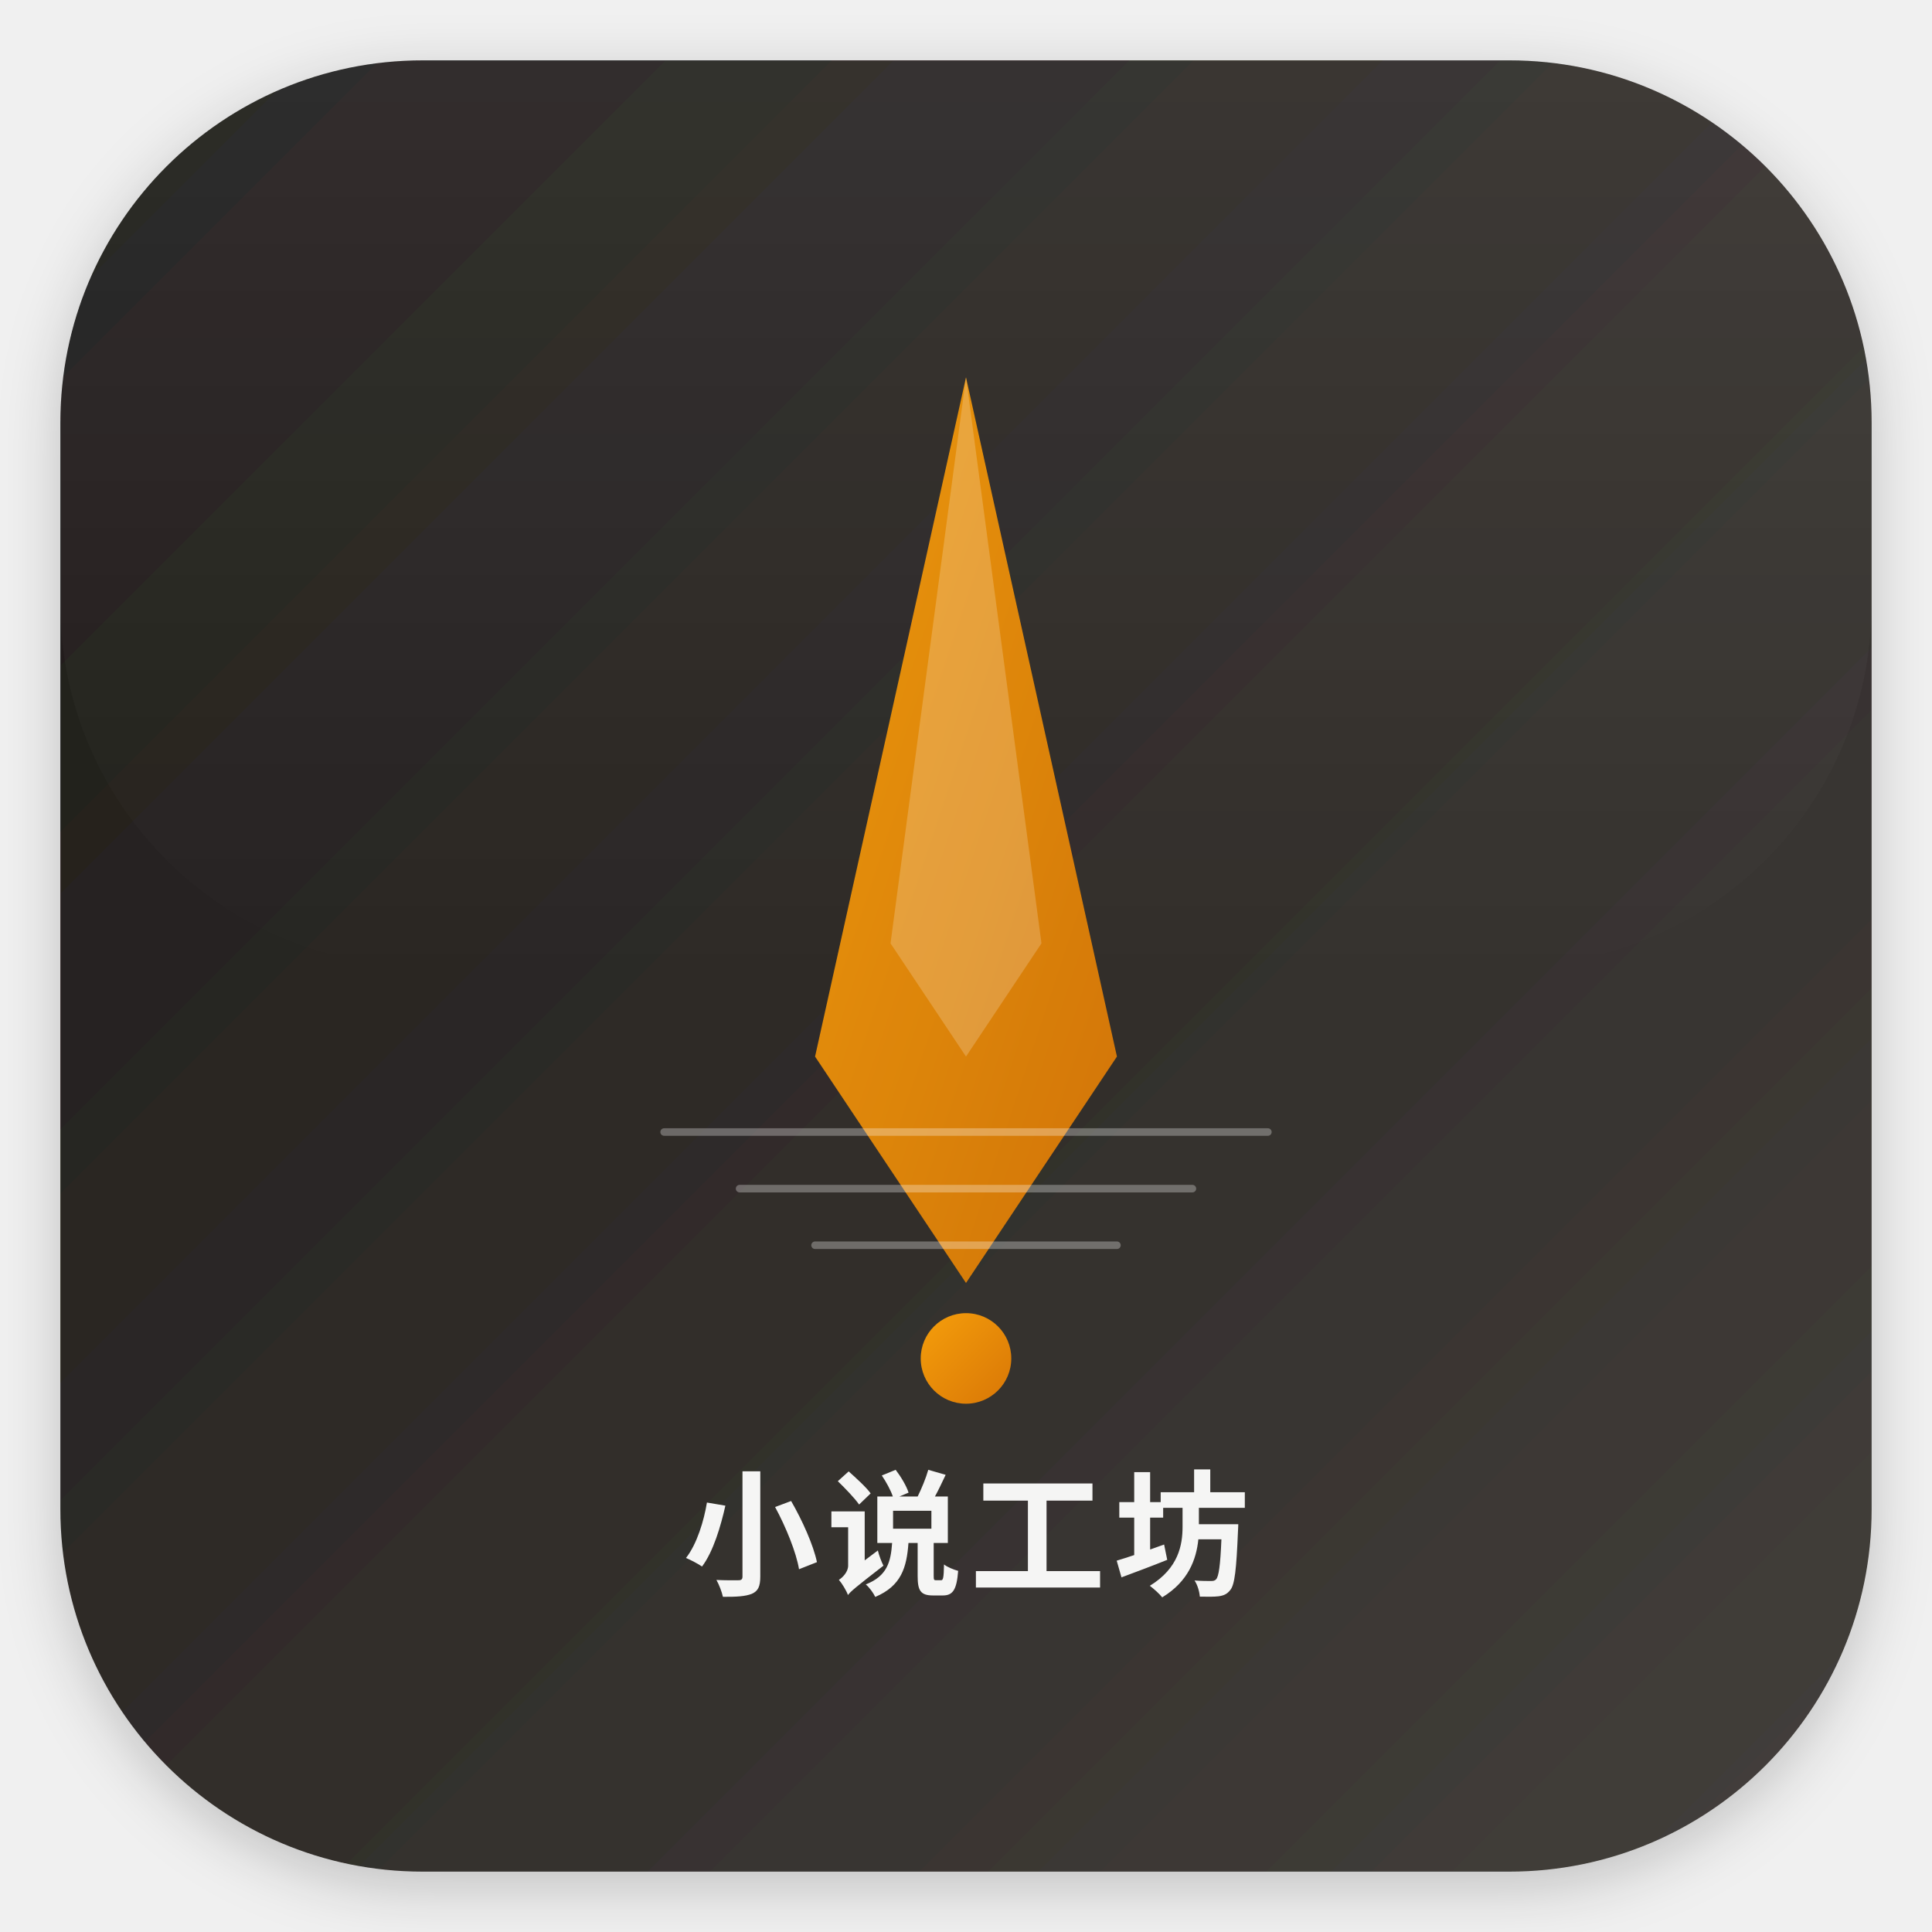
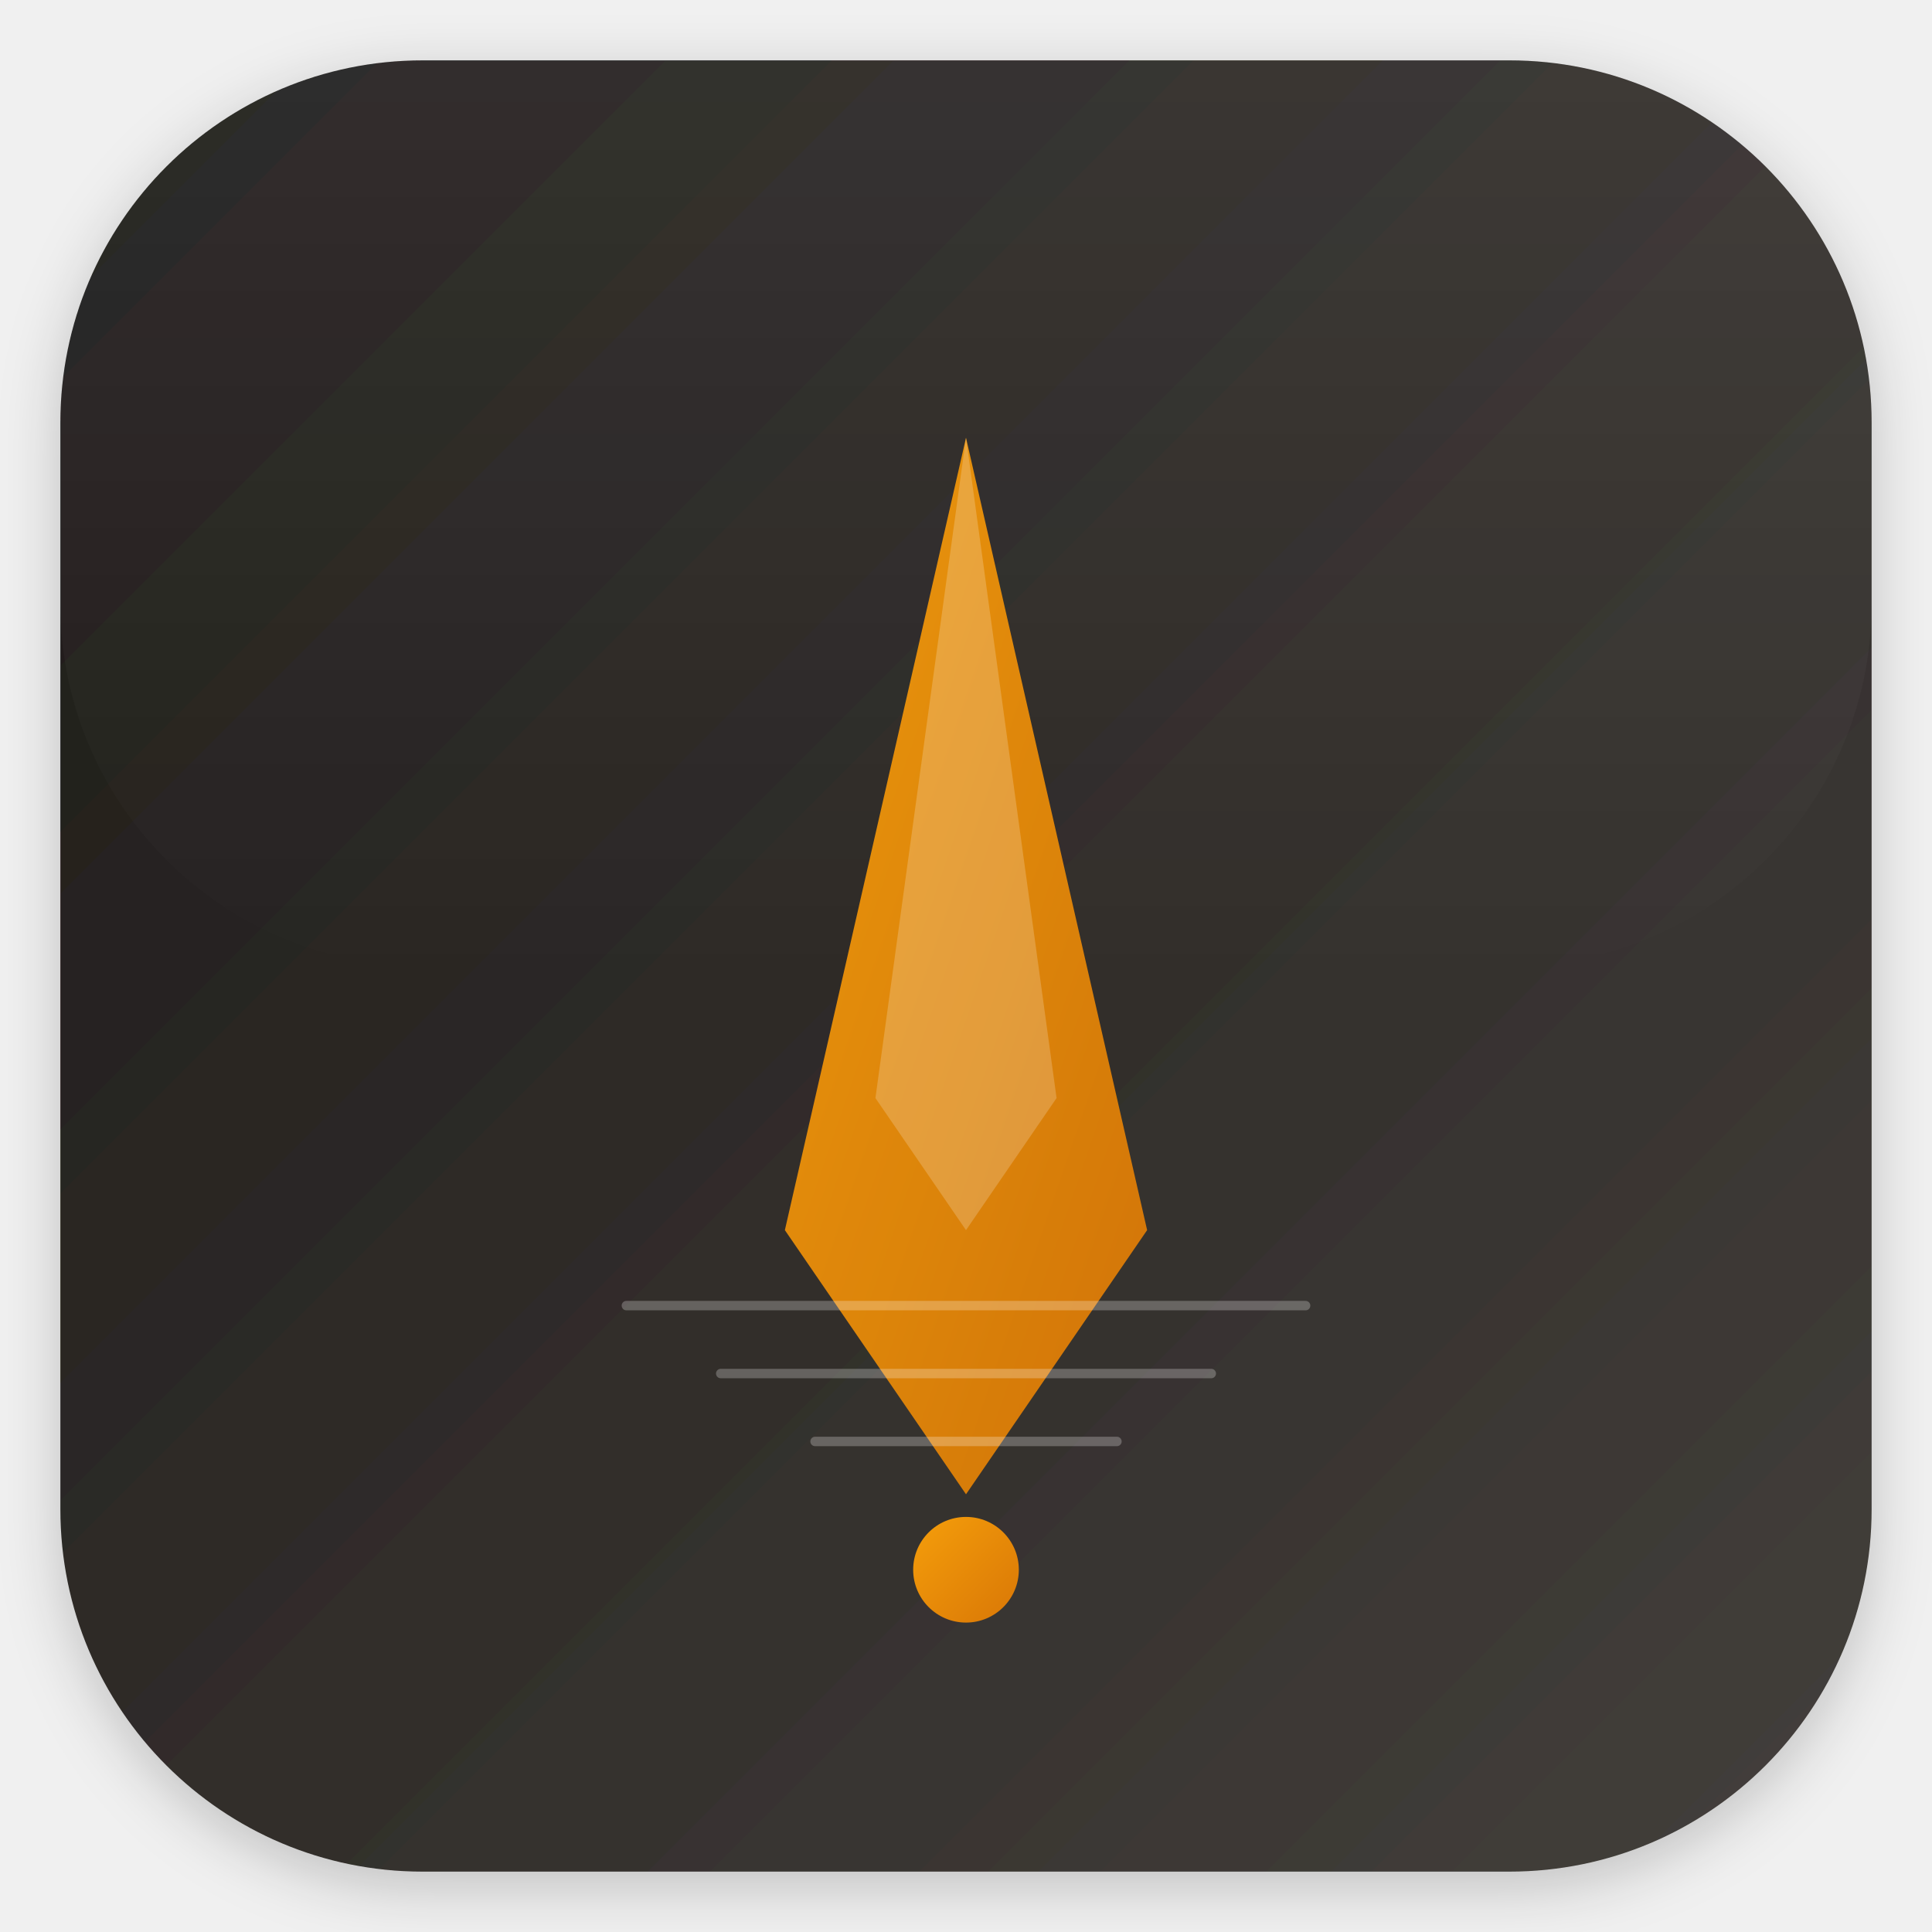
<svg xmlns="http://www.w3.org/2000/svg" viewBox="0 0 512 512" width="512" height="512">
  <defs>
    <linearGradient id="bg" x1="0" y1="0" x2="1" y2="1">
      <stop offset="0%" stop-color="#1c1917" />
      <stop offset="100%" stop-color="#44403c" />
    </linearGradient>
    <linearGradient id="accent" x1="0" y1="0" x2="1" y2="1">
      <stop offset="0%" stop-color="#f59e0b" />
      <stop offset="100%" stop-color="#d97706" />
    </linearGradient>
    <linearGradient id="shine" x1="0" y1="0" x2="0" y2="1">
      <stop offset="0%" stop-color="rgba(255,255,255,0.15)" />
      <stop offset="100%" stop-color="rgba(255,255,255,0)" />
    </linearGradient>
    <filter id="shadow" x="-10%" y="-10%" width="120%" height="130%">
      <feDropShadow dx="0" dy="4" stdDeviation="8" flood-color="#000" flood-opacity="0.2" />
    </filter>
  </defs>
  <rect x="16" y="16" width="480" height="480" rx="96" ry="96" fill="url(#bg)" filter="url(#shadow)" />
  <rect x="16" y="16" width="480" height="240" rx="96" ry="96" fill="url(#shine)" opacity="0.5" />
-   <g transform="translate(256,220)">
-     <path d="M0,-120 L40,60 L0,120 L-40,60 Z" fill="url(#accent)" opacity="0.95" />
-     <path d="M0,-120 L20,30 L0,60 L-20,30 Z" fill="rgba(255,255,255,0.2)" />
-     <circle cx="0" cy="140" r="12" fill="url(#accent)" />
+   <g transform="translate(256,256)">
+     <path d="M0,-140 L48,70 L0,140 L-48,70 Z" fill="url(#accent)" opacity="0.95" />
+     <path d="M0,-140 L24,35 L0,70 L-24,35 Z" fill="rgba(255,255,255,0.2)" />
+     <circle cx="0" cy="160" r="14" fill="url(#accent)" />
  </g>
-   <g transform="translate(256,220)" opacity="0.3">
-     <line x1="-80" y1="80" x2="80" y2="80" stroke="#fff" stroke-width="2" stroke-linecap="round" />
-     <line x1="-60" y1="95" x2="60" y2="95" stroke="#fff" stroke-width="2" stroke-linecap="round" />
-     <line x1="-40" y1="110" x2="40" y2="110" stroke="#fff" stroke-width="2" stroke-linecap="round" />
+   <g transform="translate(256,256)" opacity="0.25">
+     <line x1="-90" y1="90" x2="90" y2="90" stroke="#fff" stroke-width="2.5" stroke-linecap="round" />
+     <line x1="-65" y1="108" x2="65" y2="108" stroke="#fff" stroke-width="2.5" stroke-linecap="round" />
+     <line x1="-40" y1="126" x2="40" y2="126" stroke="#fff" stroke-width="2.5" stroke-linecap="round" />
  </g>
-   <text x="256" y="420" text-anchor="middle" font-family="Inter, 'Segoe UI', sans-serif" font-size="36" font-weight="700" fill="#f5f5f4" letter-spacing="2">
-     小说工坊
-   </text>
</svg>
